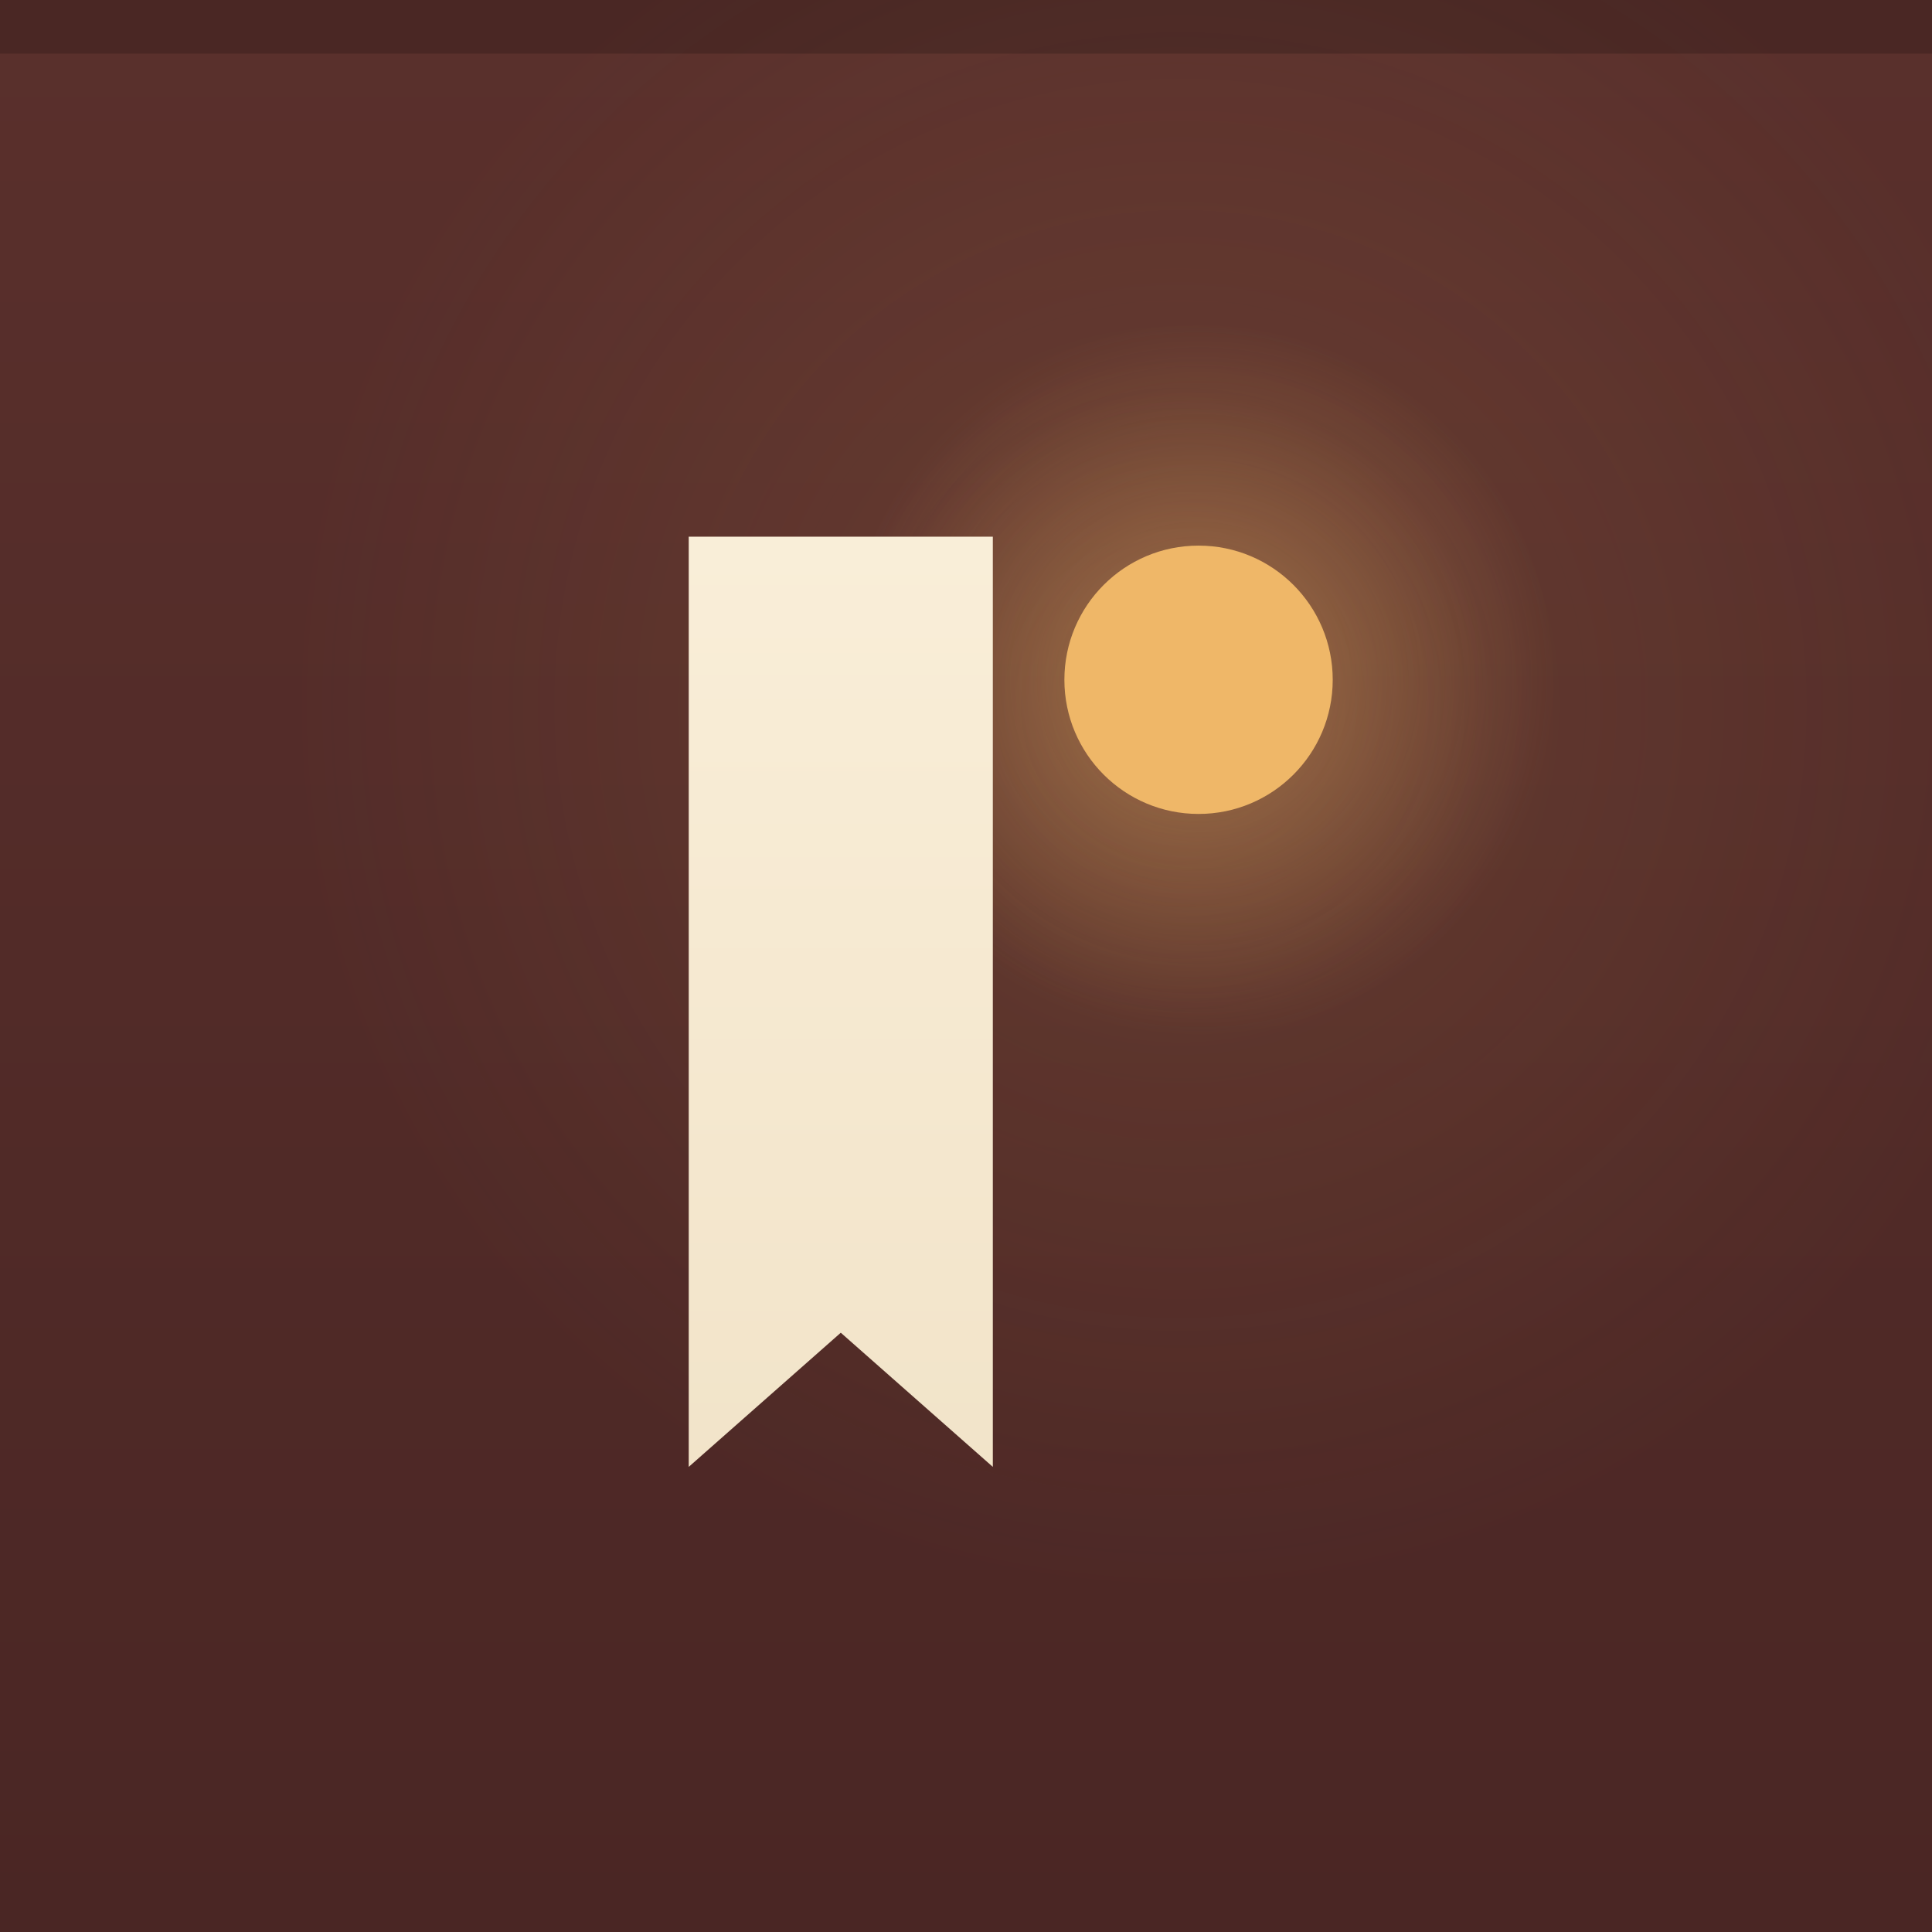
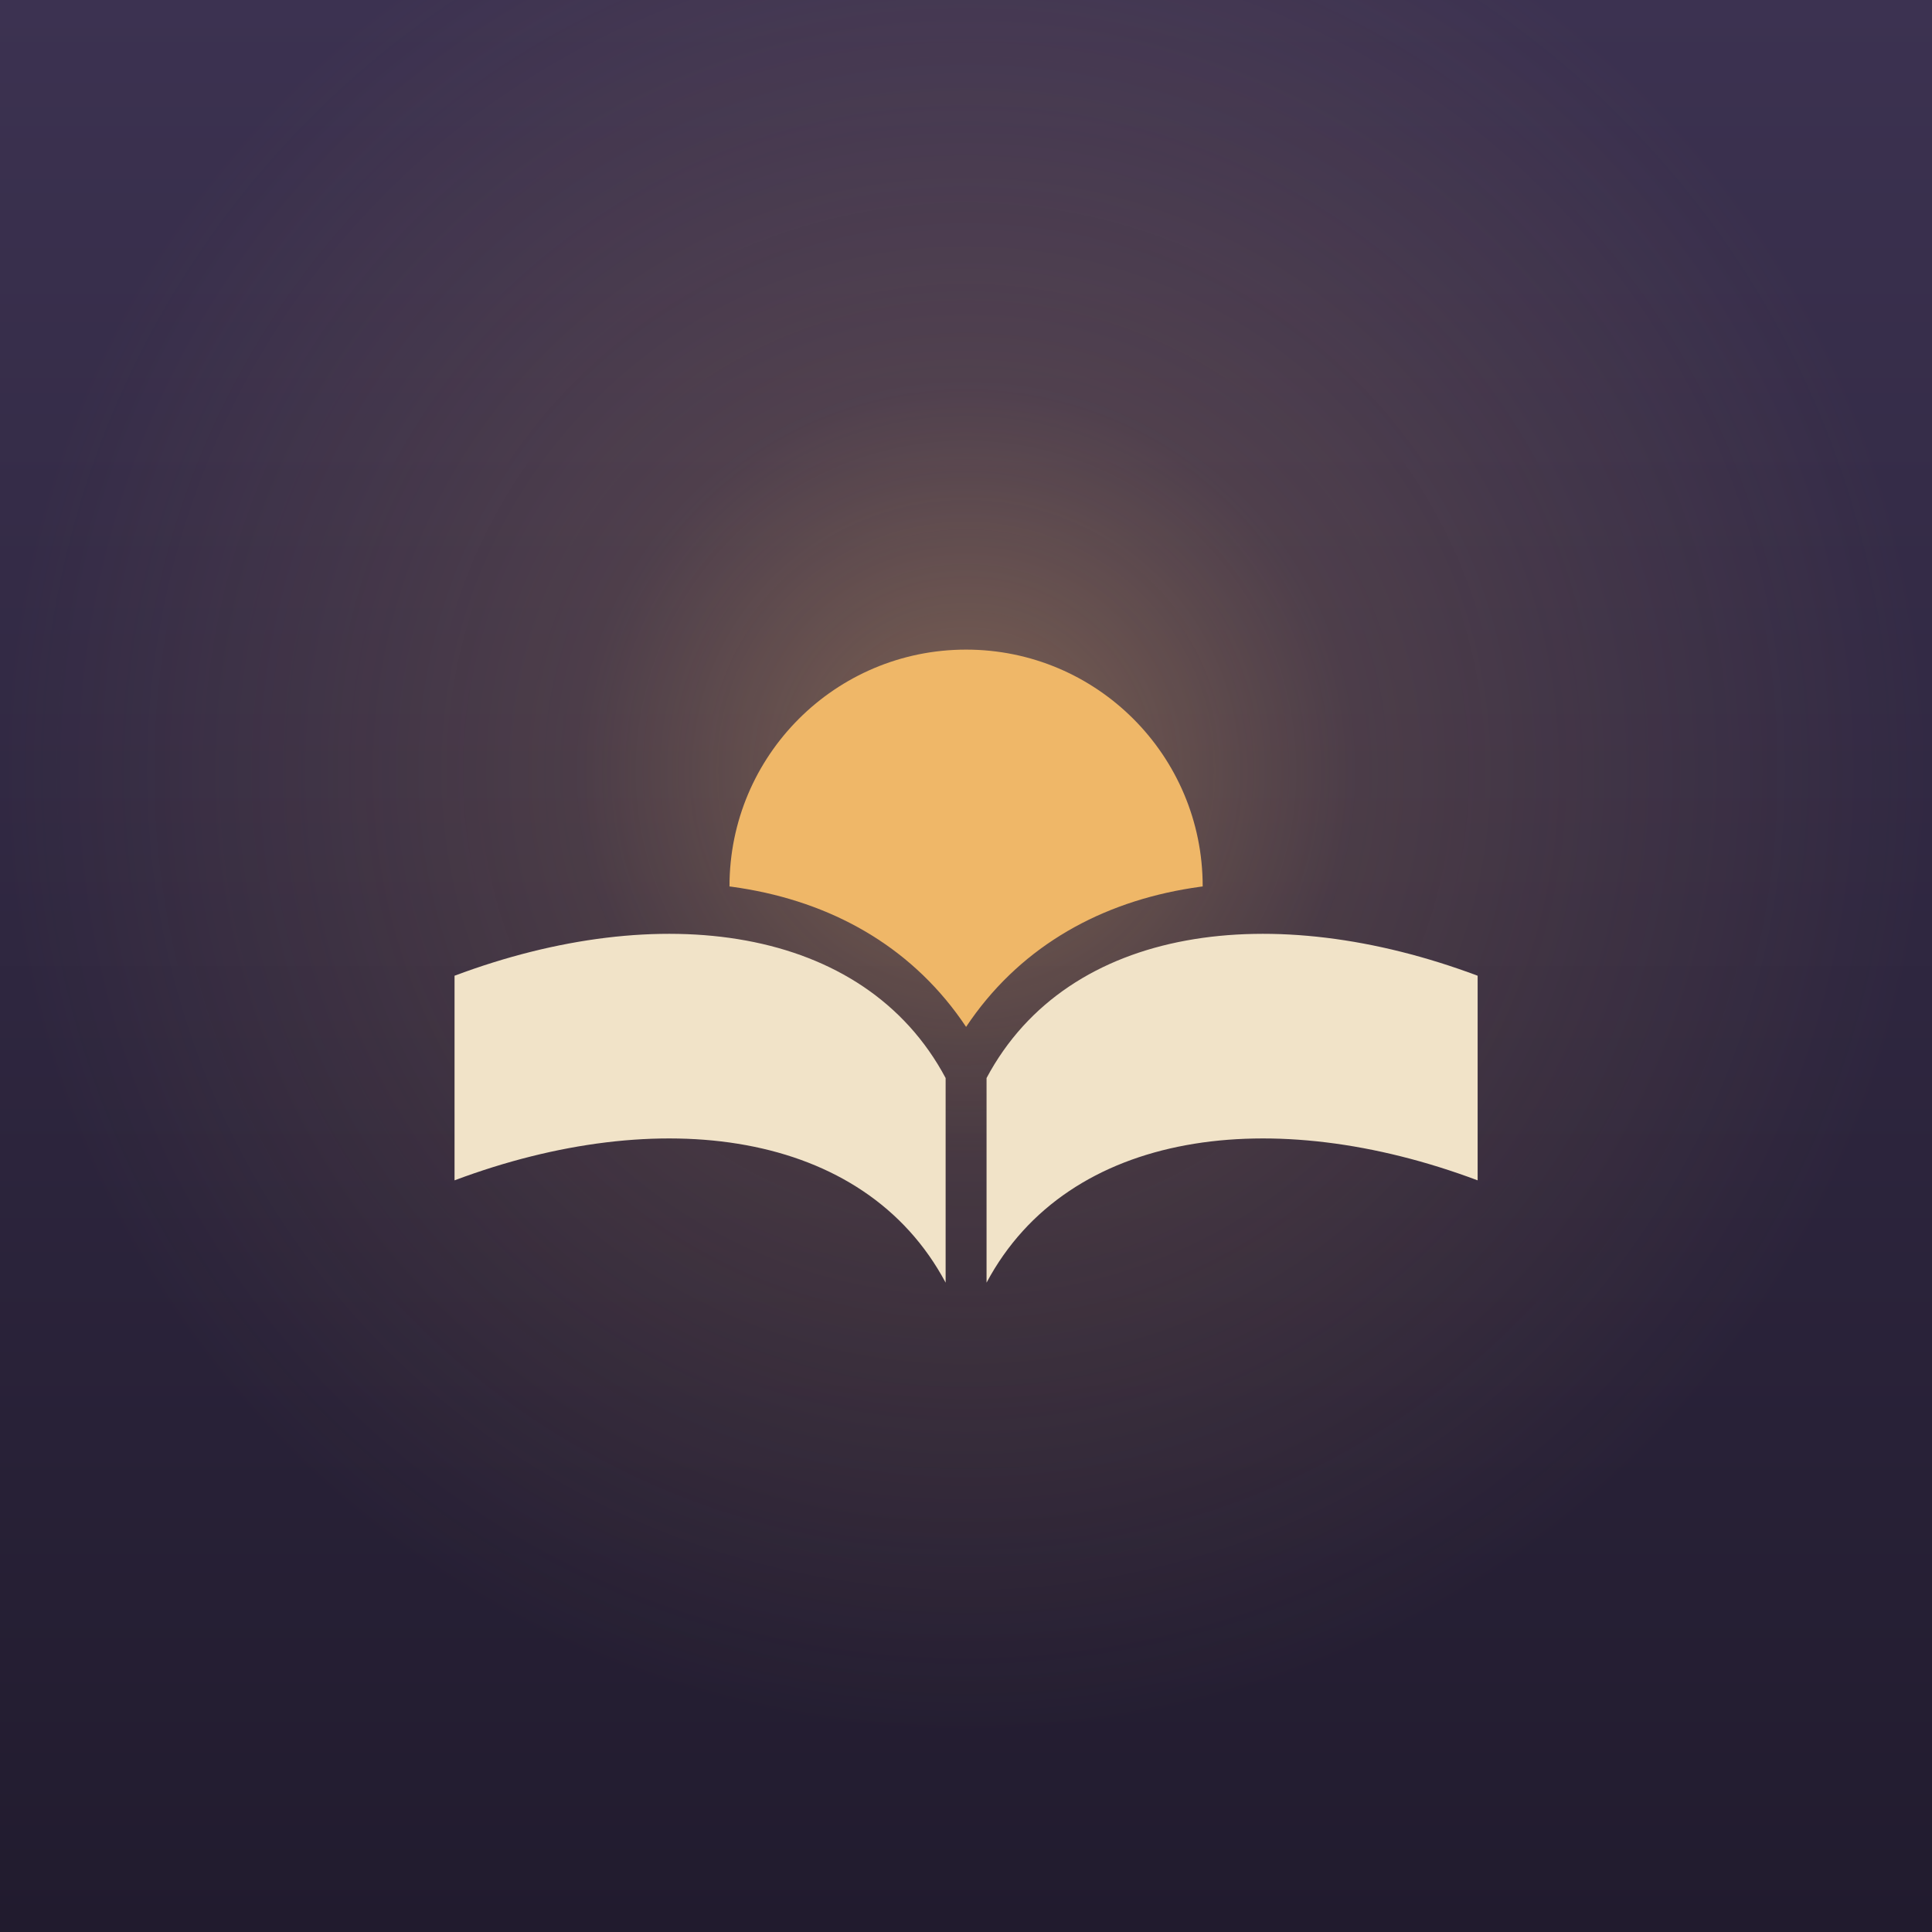
<svg xmlns="http://www.w3.org/2000/svg" viewBox="0 0 108 108" width="108" height="108">
  <defs>
-     <linearGradient id="abgc" x1="0" y1="0" x2="0" y2="108" gradientUnits="userSpaceOnUse">
-       <stop offset="0" stop-color="#5a302c" />
-       <stop offset="1" stop-color="#4a2624" />
+     <linearGradient id="spbg" x1="0" y1="0" x2="0" y2="108" gradientUnits="userSpaceOnUse">
+       <stop offset="0" stop-color="#3c3251" />
+       <stop offset="1" stop-color="#211b2e" />
    </linearGradient>
-     <radialGradient id="abgb" cx="65.99" cy="39.4" r="50" gradientUnits="userSpaceOnUse">
-       <stop offset="0" stop-color="#efb768" stop-opacity="0.22" />
-       <stop offset="0.35" stop-color="#efb768" stop-opacity="0.077" />
+     <radialGradient id="spgl" cx="54" cy="43.1" r="54" gradientUnits="userSpaceOnUse">
+       <stop offset="0" stop-color="#efb768" stop-opacity="0.4" />
+       <stop offset="0.4" stop-color="#efb768" stop-opacity="0.14" />
      <stop offset="1" stop-color="#efb768" stop-opacity="0" />
    </radialGradient>
-     <linearGradient id="afgr" x1="0" y1="20" x2="0" y2="86" gradientUnits="userSpaceOnUse">
-       <stop offset="0" stop-color="#fbf0db" />
-       <stop offset="1" stop-color="#f1e3c8" />
-     </linearGradient>
-     <radialGradient id="lamp" cx="0.5" cy="0.5" r="0.5">
-       <stop offset="0" stop-color="#efb768" stop-opacity="0.7" />
-       <stop offset="0.35" stop-color="#efb768" stop-opacity="0.245" />
-       <stop offset="1" stop-color="#efb768" stop-opacity="0" />
-     </radialGradient>
+     <clipPath id="spc1">
+       <path d="M0 0H100V58H90C74 52 58 54 50 66C42 54 26 52 10 58H0Z" />
+     </clipPath>
  </defs>
-   <rect width="108" height="108" fill="url(#abgc)" />
-   <rect width="108" height="108" fill="url(#abgb)" />
-   <rect y="0" width="108" height="3" fill="#000" fill-opacity="0.18" />
-   <circle cx="67" cy="38" r="20" fill="url(#lamp)" />
-   <path d="M38.5 30L55.5 30L55.5 82L47 74.5L38.5 82Z" fill="url(#afgr)" />
-   <circle cx="67" cy="38" r="7.5" fill="#efb768" />
+   <rect width="108" height="108" fill="url(#spbg)" />
+   <rect width="108" height="108" fill="url(#spgl)" />
+   <g transform="translate(18.26 10.22) scale(0.7149)">
+     <path fill="#f1e3c8" d="M48.4 70C42 58 26 56 10 62V78C26 72 42 74 48.4 86ZM51.6 70C58 58 74 56 90 62V78C74 72 58 74 51.6 86Z" />
+     <path fill="#efb768" clip-path="url(#spc1)" d="M50 36.5A18.5 18.5 0 1 1 50 73.5A18.5 18.5 0 1 1 50 36.5Z" />
+   </g>
</svg>
